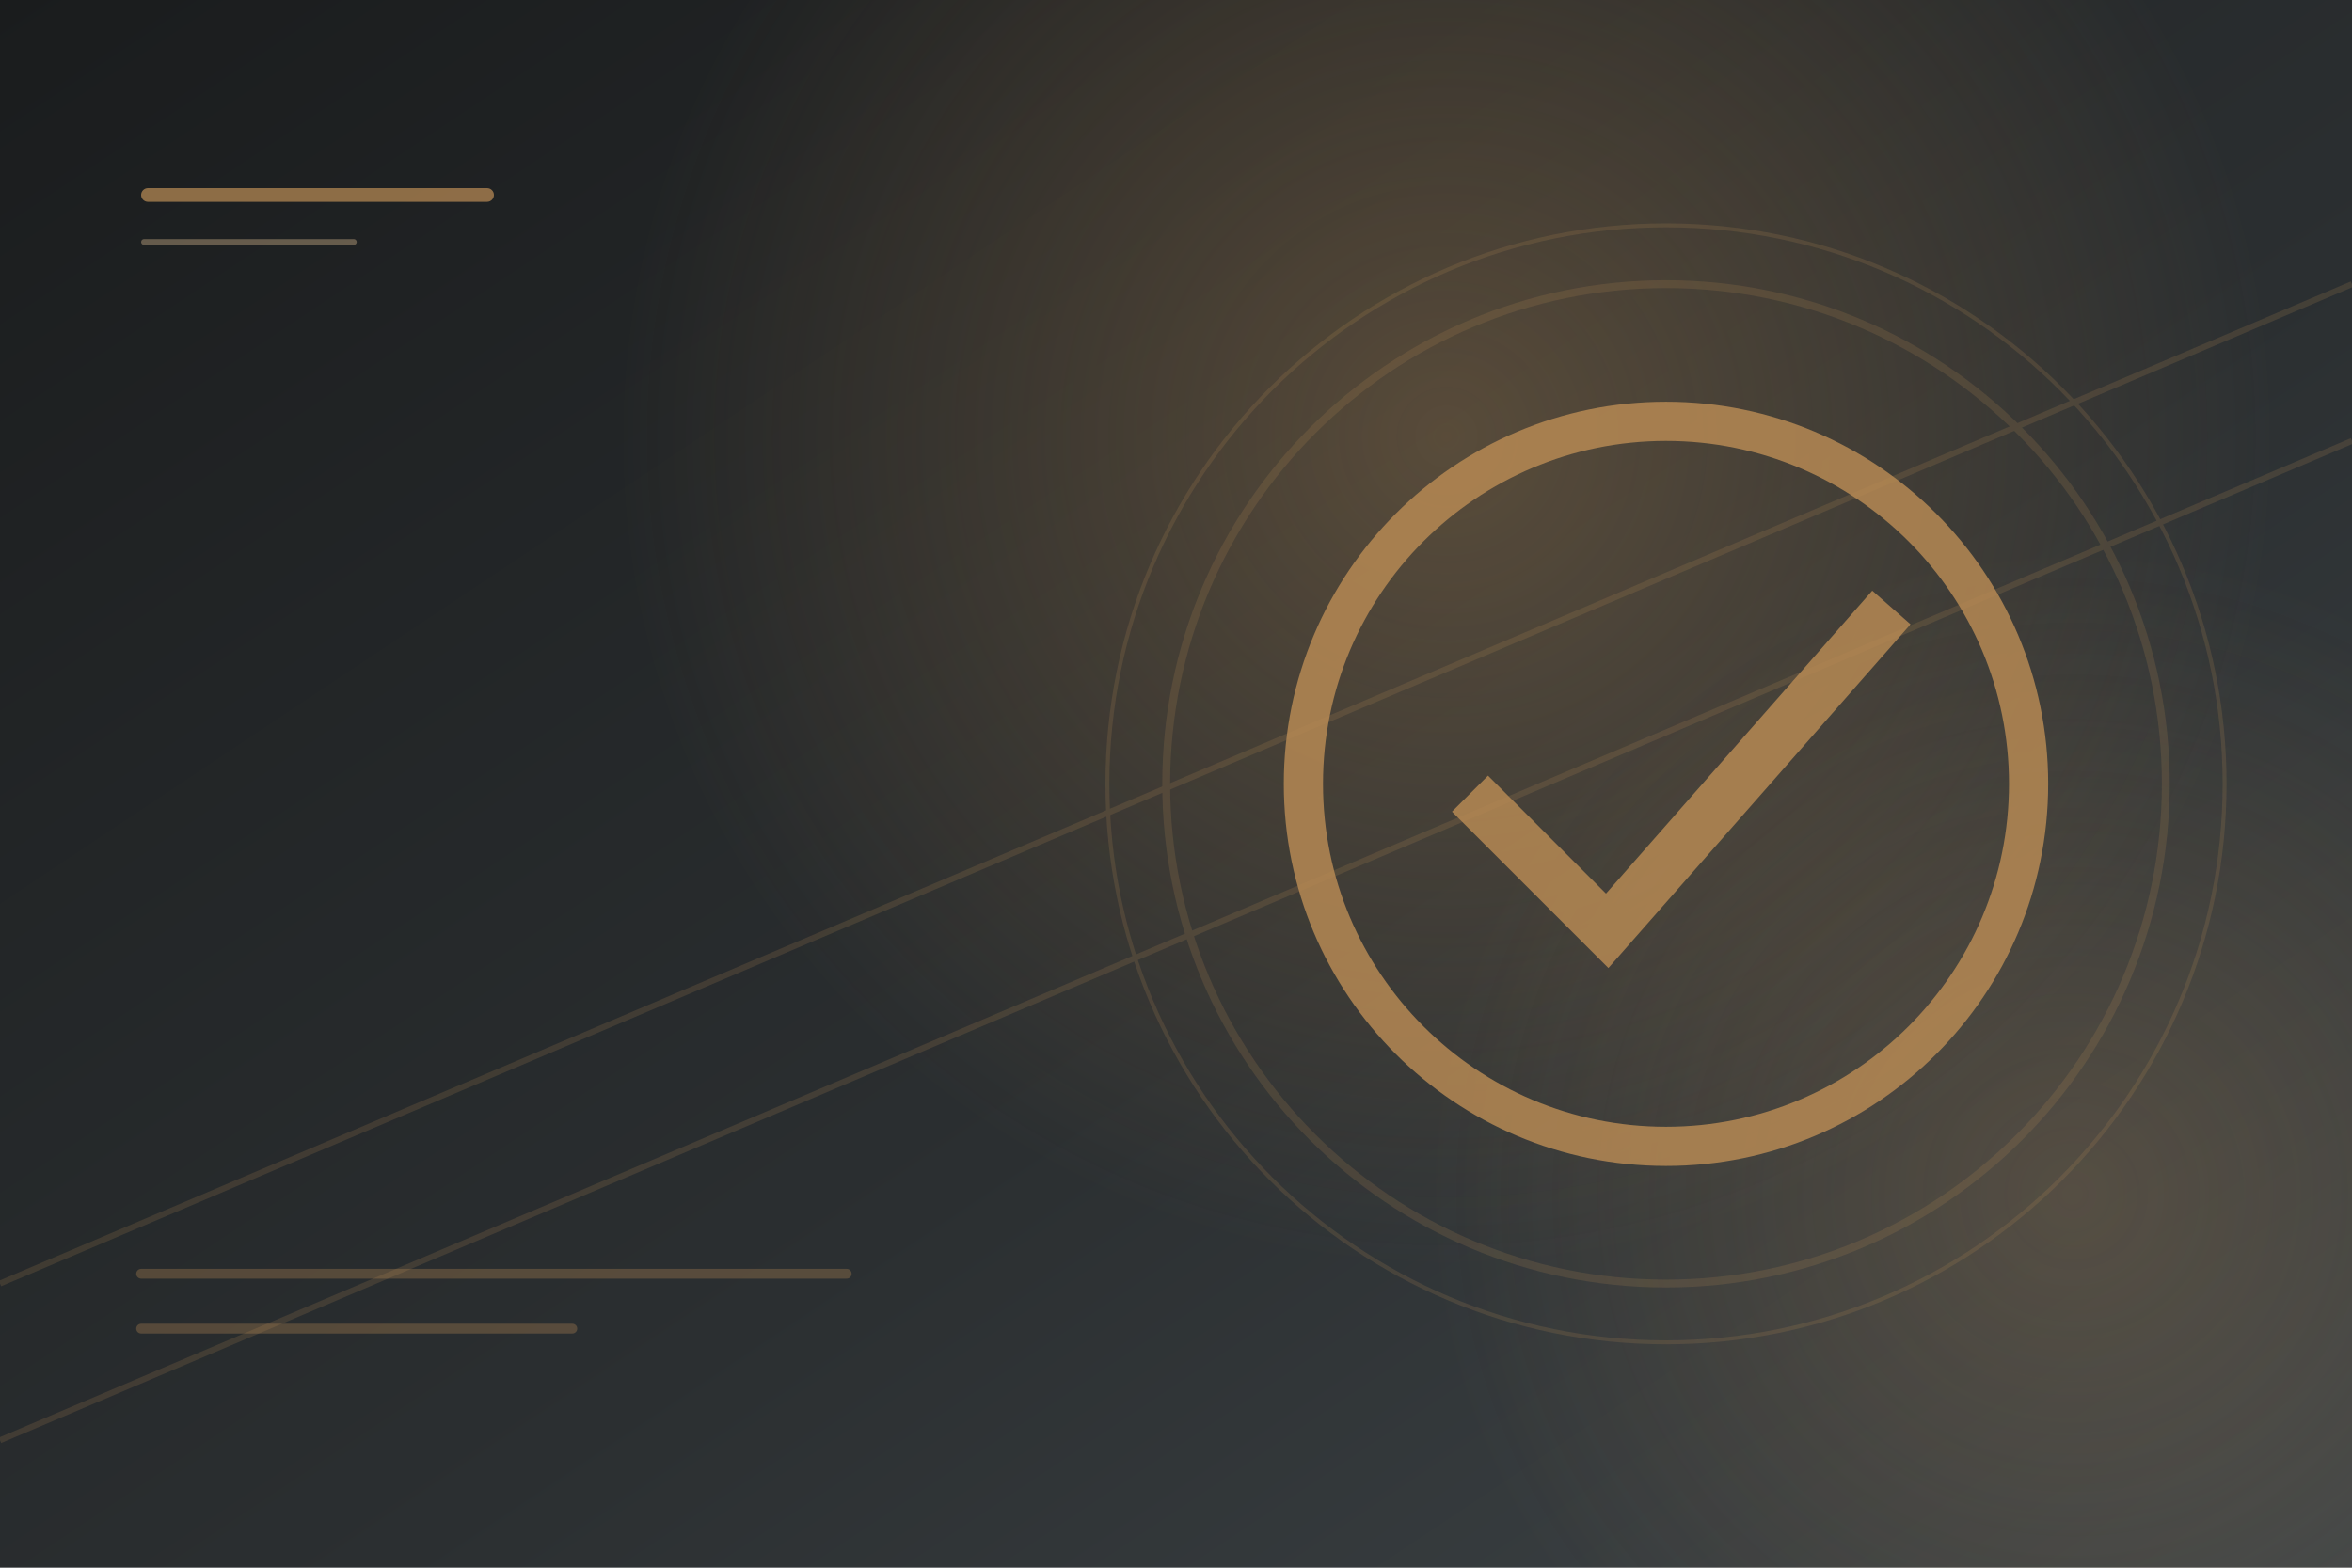
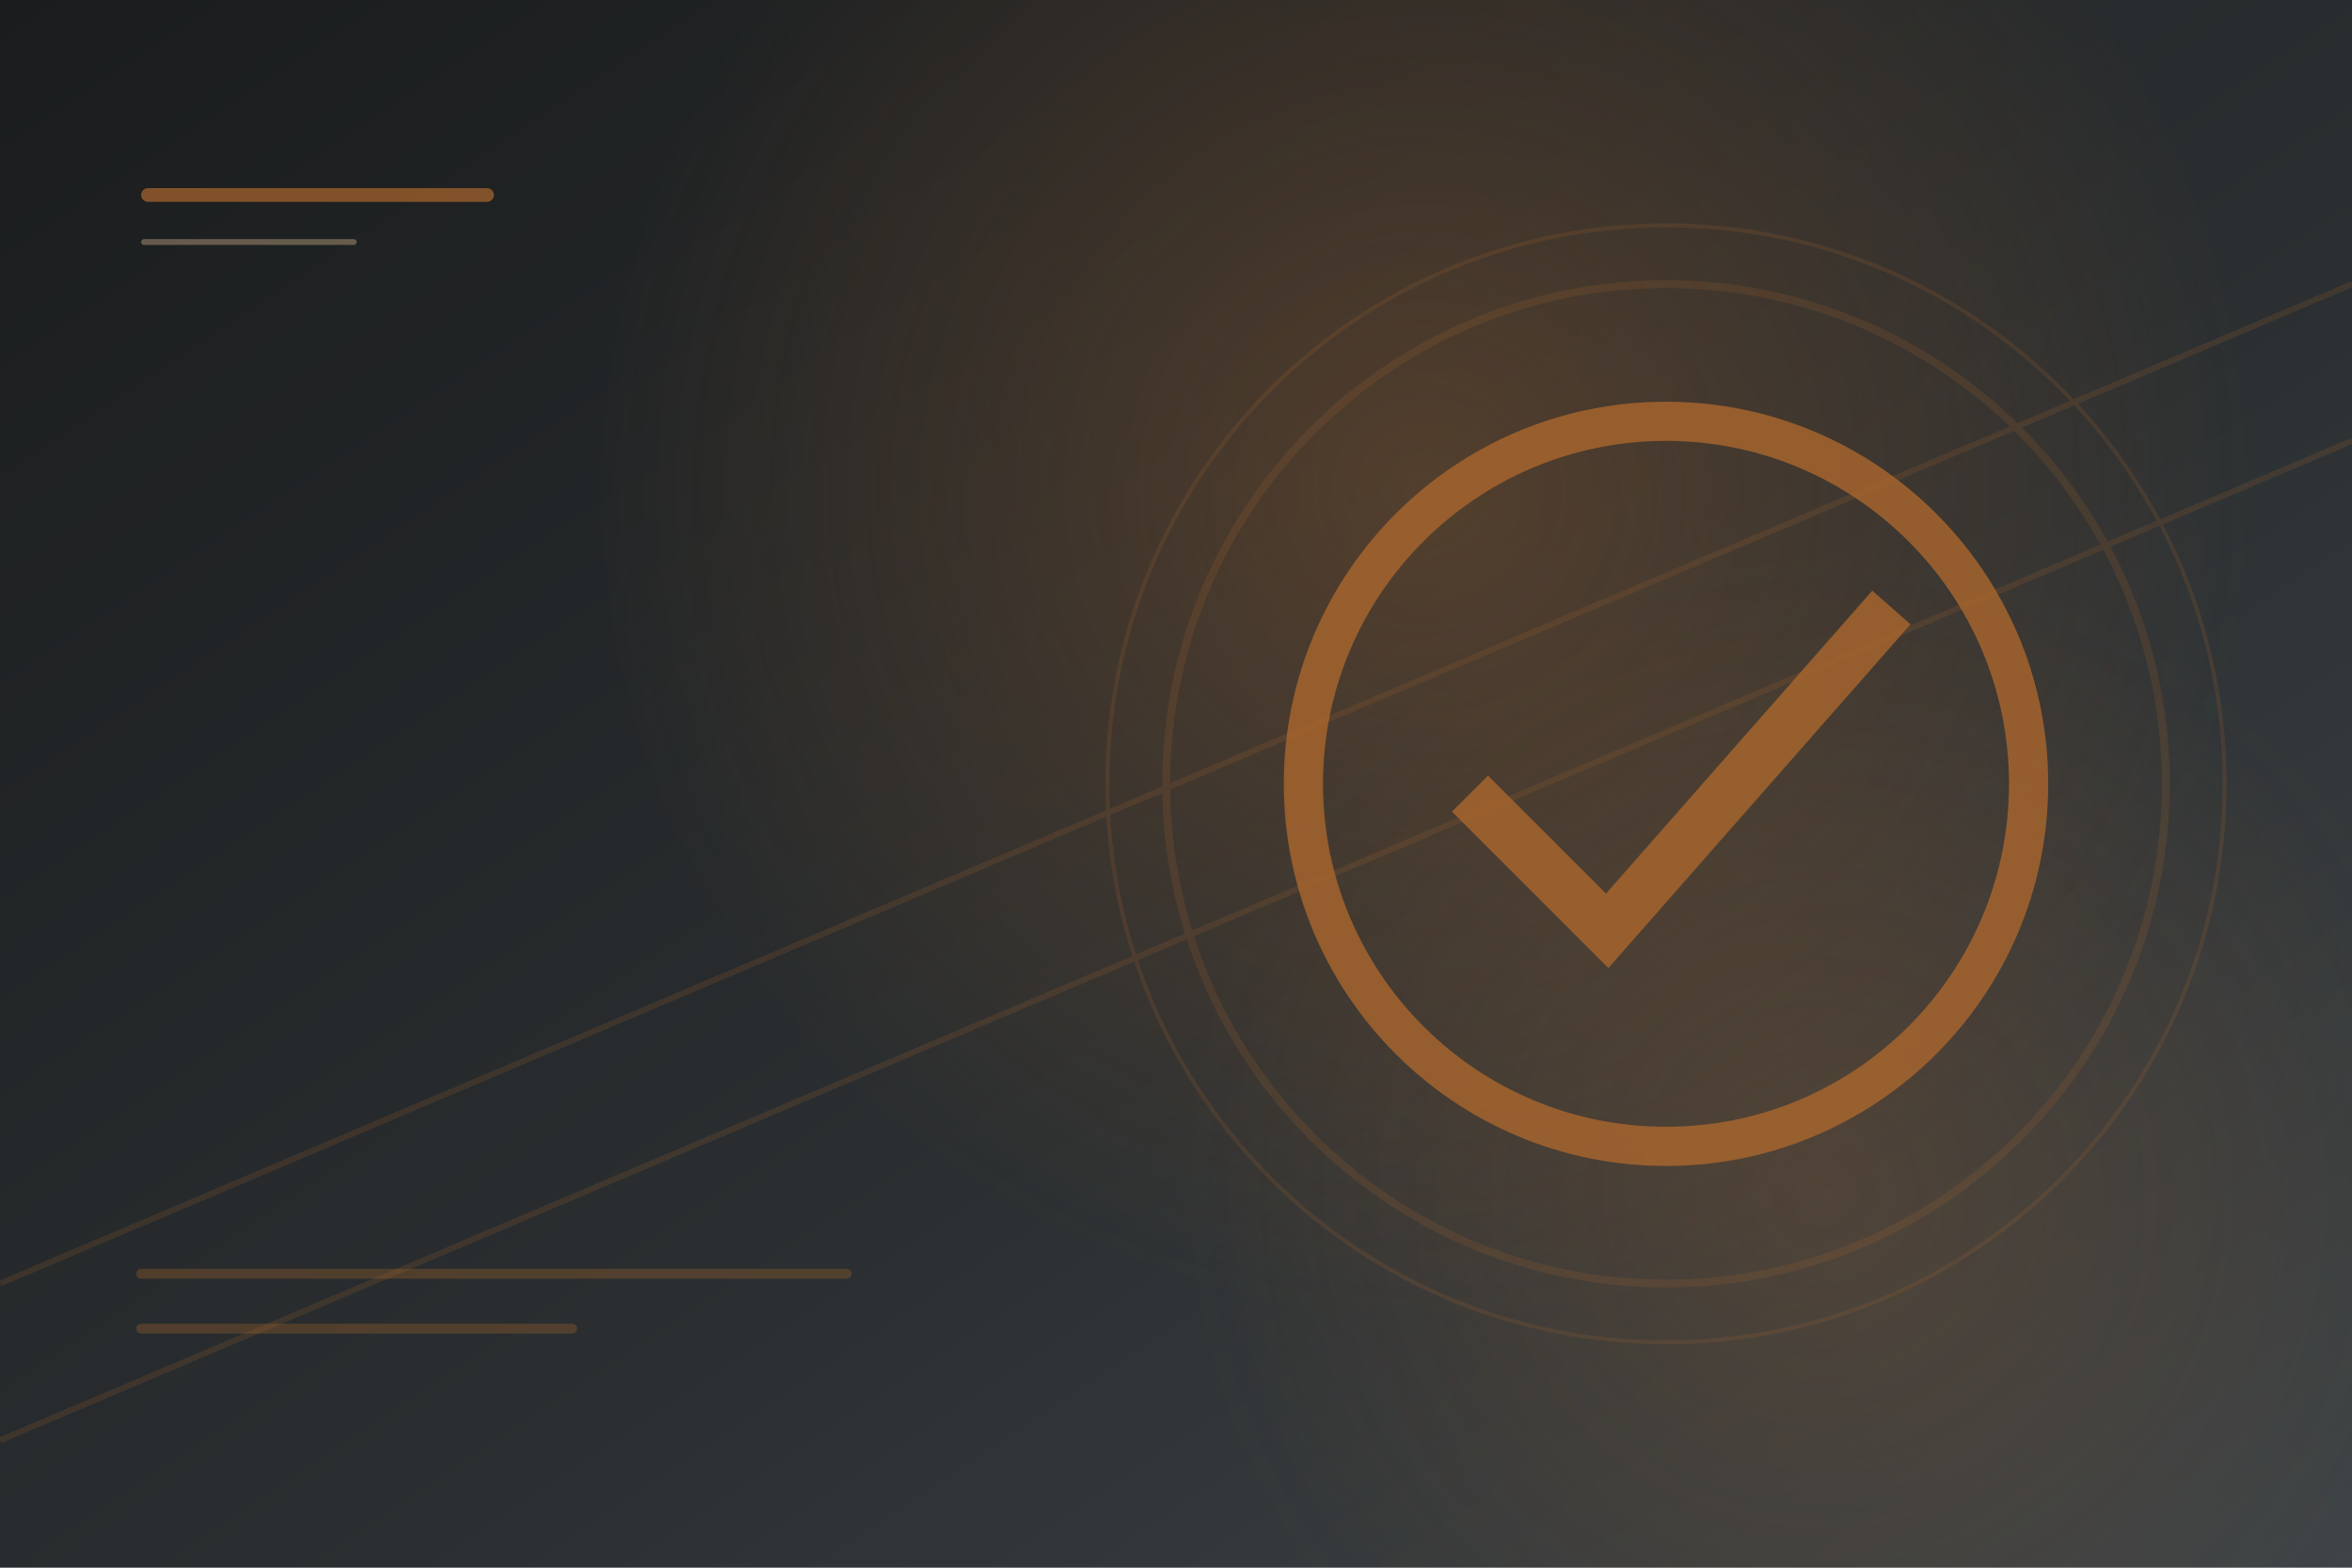
<svg xmlns="http://www.w3.org/2000/svg" width="1200" height="800" viewBox="0 0 1200 800" preserveAspectRatio="xMidYMid meet" role="img" aria-labelledby="title desc">
  <defs>
    <linearGradient id="bg" x1="0" y1="0" x2="1" y2="1">
      <stop stop-color="#1a1c1d" />
      <stop offset=".58" stop-color="#2b2f31" />
      <stop offset="1" stop-color="#3e4447" />
    </linearGradient>
    <radialGradient id="glow">
-       <stop stop-color="#b98b54" stop-opacity=".34" />
-       <stop offset="1" stop-color="#b98b54" stop-opacity="0" />
+       <stop stop-color="#a8652d" stop-opacity=".34" />
+       <stop offset="1" stop-color="#a8652d" stop-opacity="0" />
    </radialGradient>
  </defs>
  <rect width="1200" height="800" fill="url(#bg)" />
-   <circle cx="738" cy="224" r="420" fill="url(#glow)" />
-   <circle cx="1058" cy="610" r="330" fill="url(#glow)" opacity=".7" />
-   <g fill="none" stroke="#b98b54" opacity=".18">
+   <circle cx="727" cy="251" r="420" fill="url(#glow)" />
+   <circle cx="931" cy="610" r="330" fill="url(#glow)" opacity=".7" />
+   <g fill="none" stroke="#a8652d" opacity=".18">
    <path d="M0 655 1200 145M0 735 1200 225" stroke-width="3" />
    <circle cx="850" cy="400" r="255" stroke-width="4" />
    <circle cx="850" cy="400" r="285" stroke-width="2" />
  </g>
-   <g color="#b98b54" opacity=".82">
+   <g color="#a8652d" opacity=".82">
    <circle cx="850" cy="400" r="185" fill="none" stroke="currentColor" stroke-width="20" />
    <path d="m750 405 70 70 145-165" fill="none" stroke="currentColor" stroke-width="26" />
  </g>
-   <rect x="72" y="96" width="180" height="7" rx="3.5" fill="#b98b54" opacity=".72" />
+   <rect x="72" y="96" width="180" height="7" rx="3.5" fill="#a8652d" opacity=".72" />
  <rect x="72" y="122" width="110" height="3" rx="1.5" fill="#d2b48c" opacity=".4" />
-   <path d="M72 650h360M72 678h220" stroke="#b98b54" stroke-width="5" stroke-linecap="round" opacity=".32" />
+   <path d="M72 650h360M72 678h220" stroke="#a8652d" stroke-width="5" stroke-linecap="round" opacity=".32" />
</svg>
